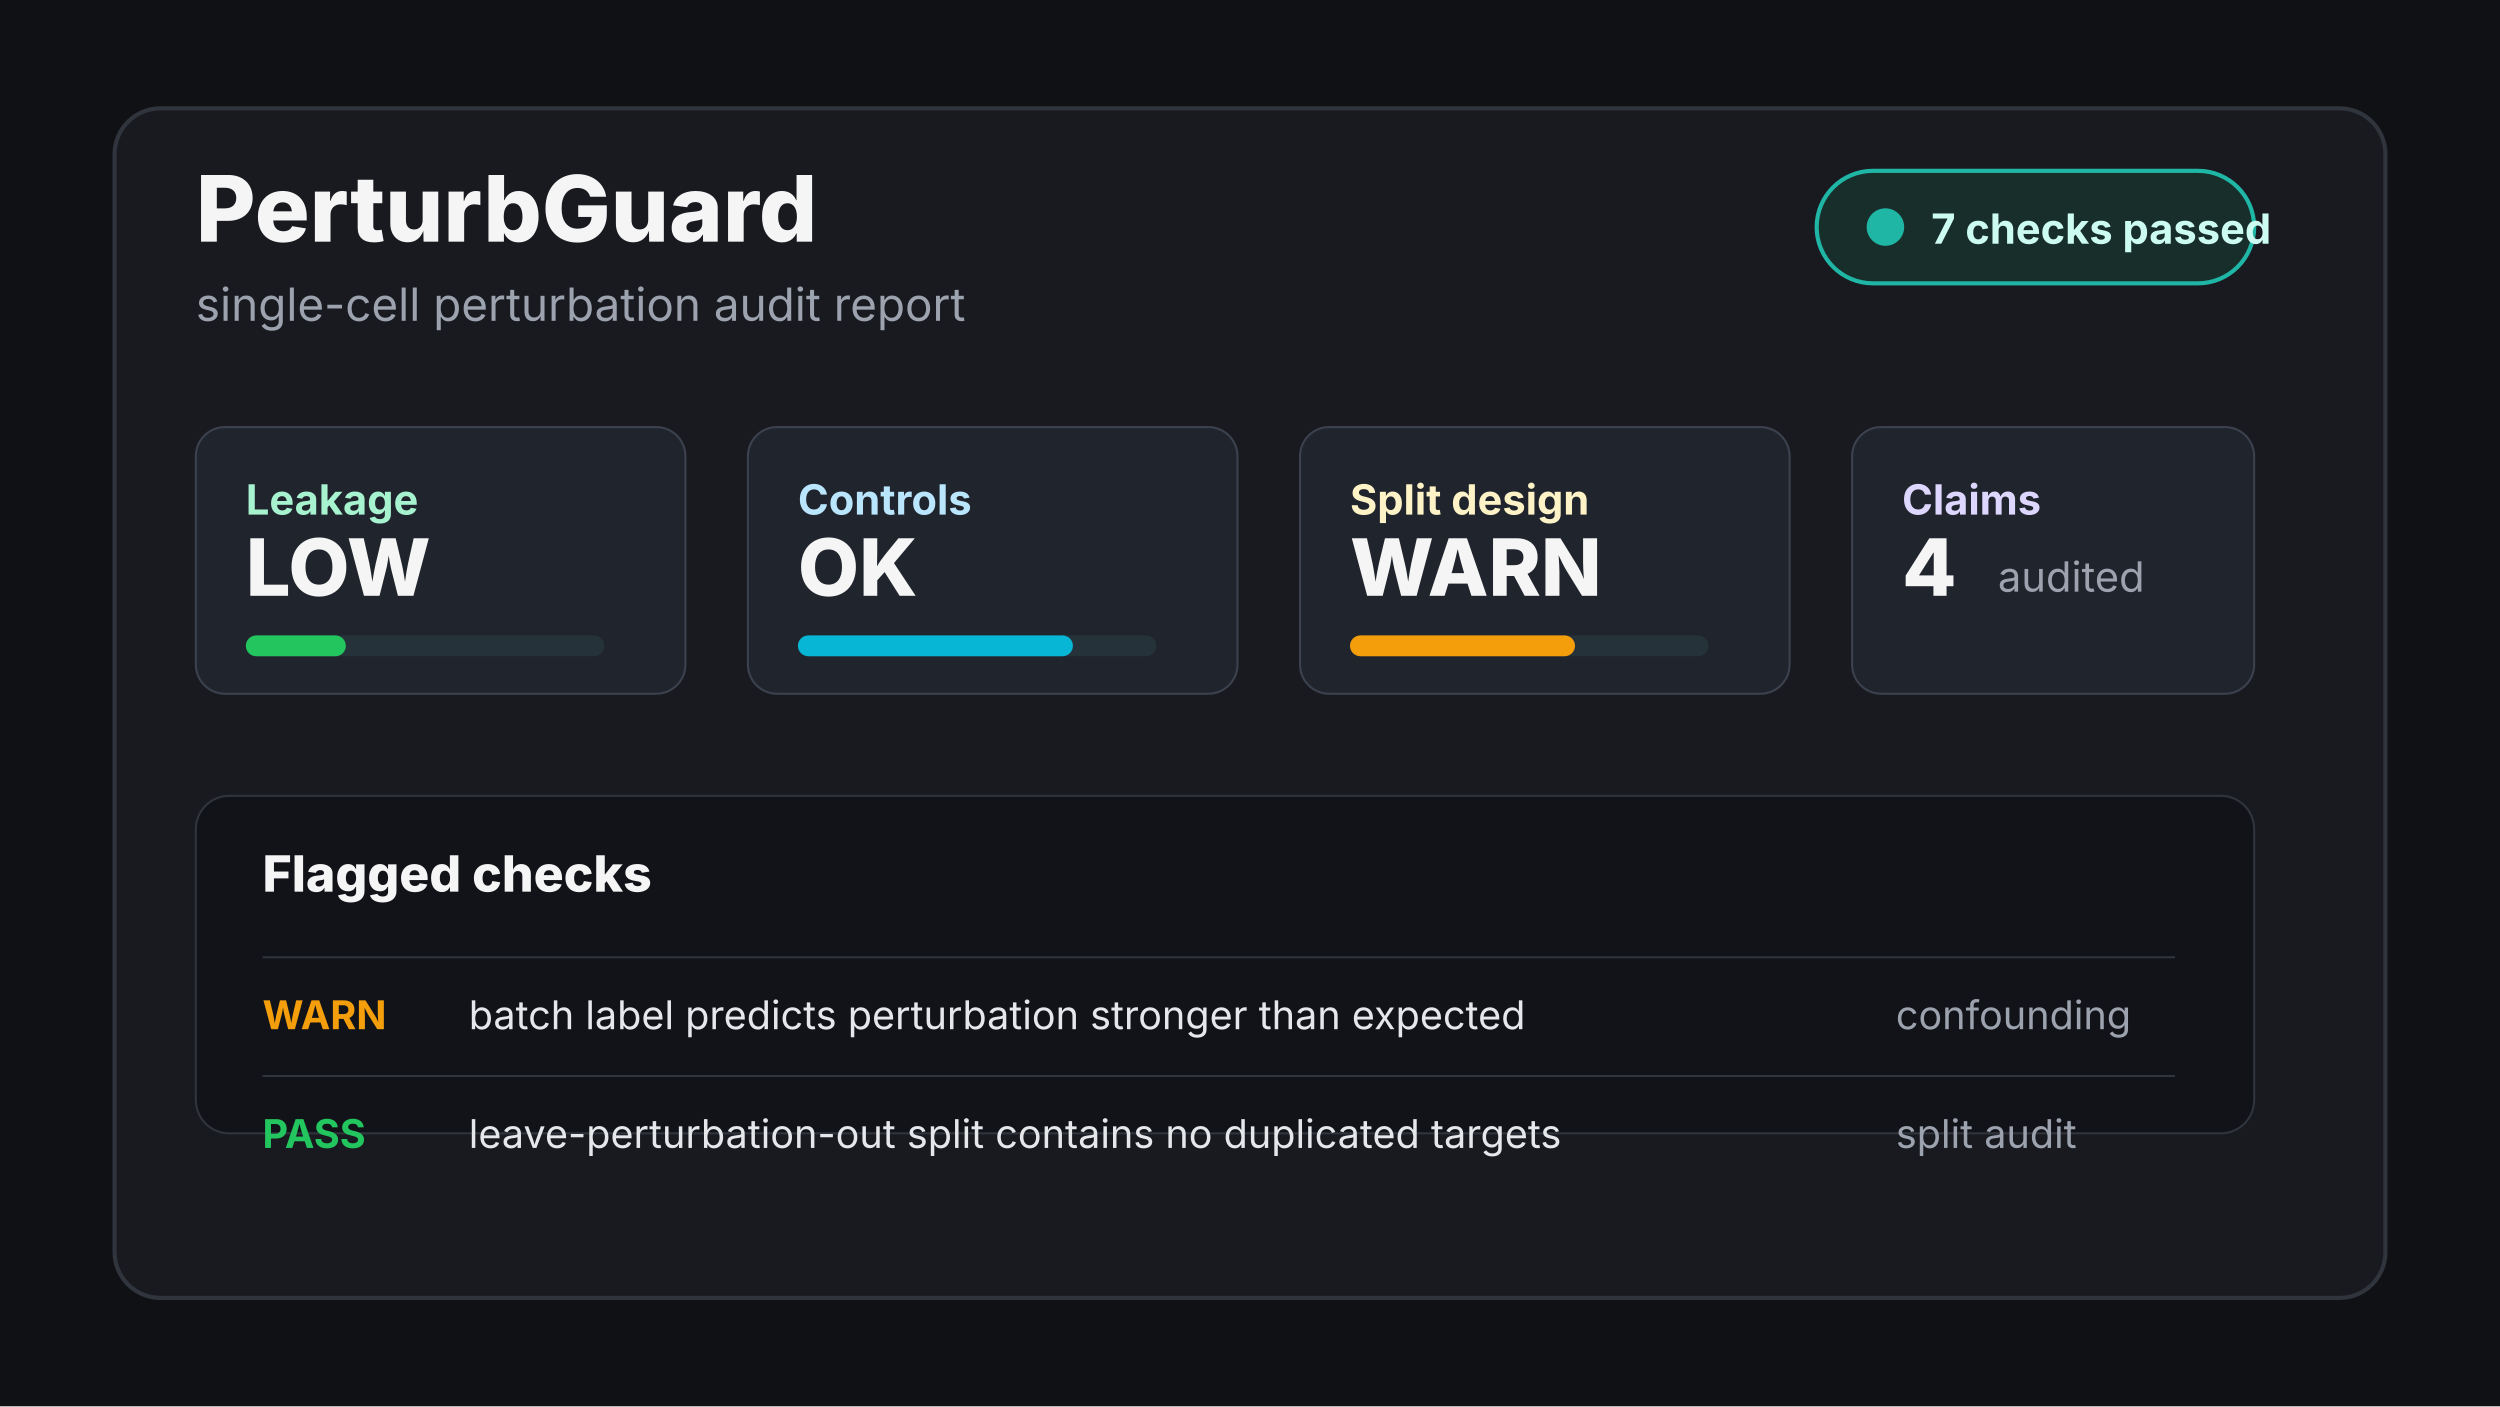
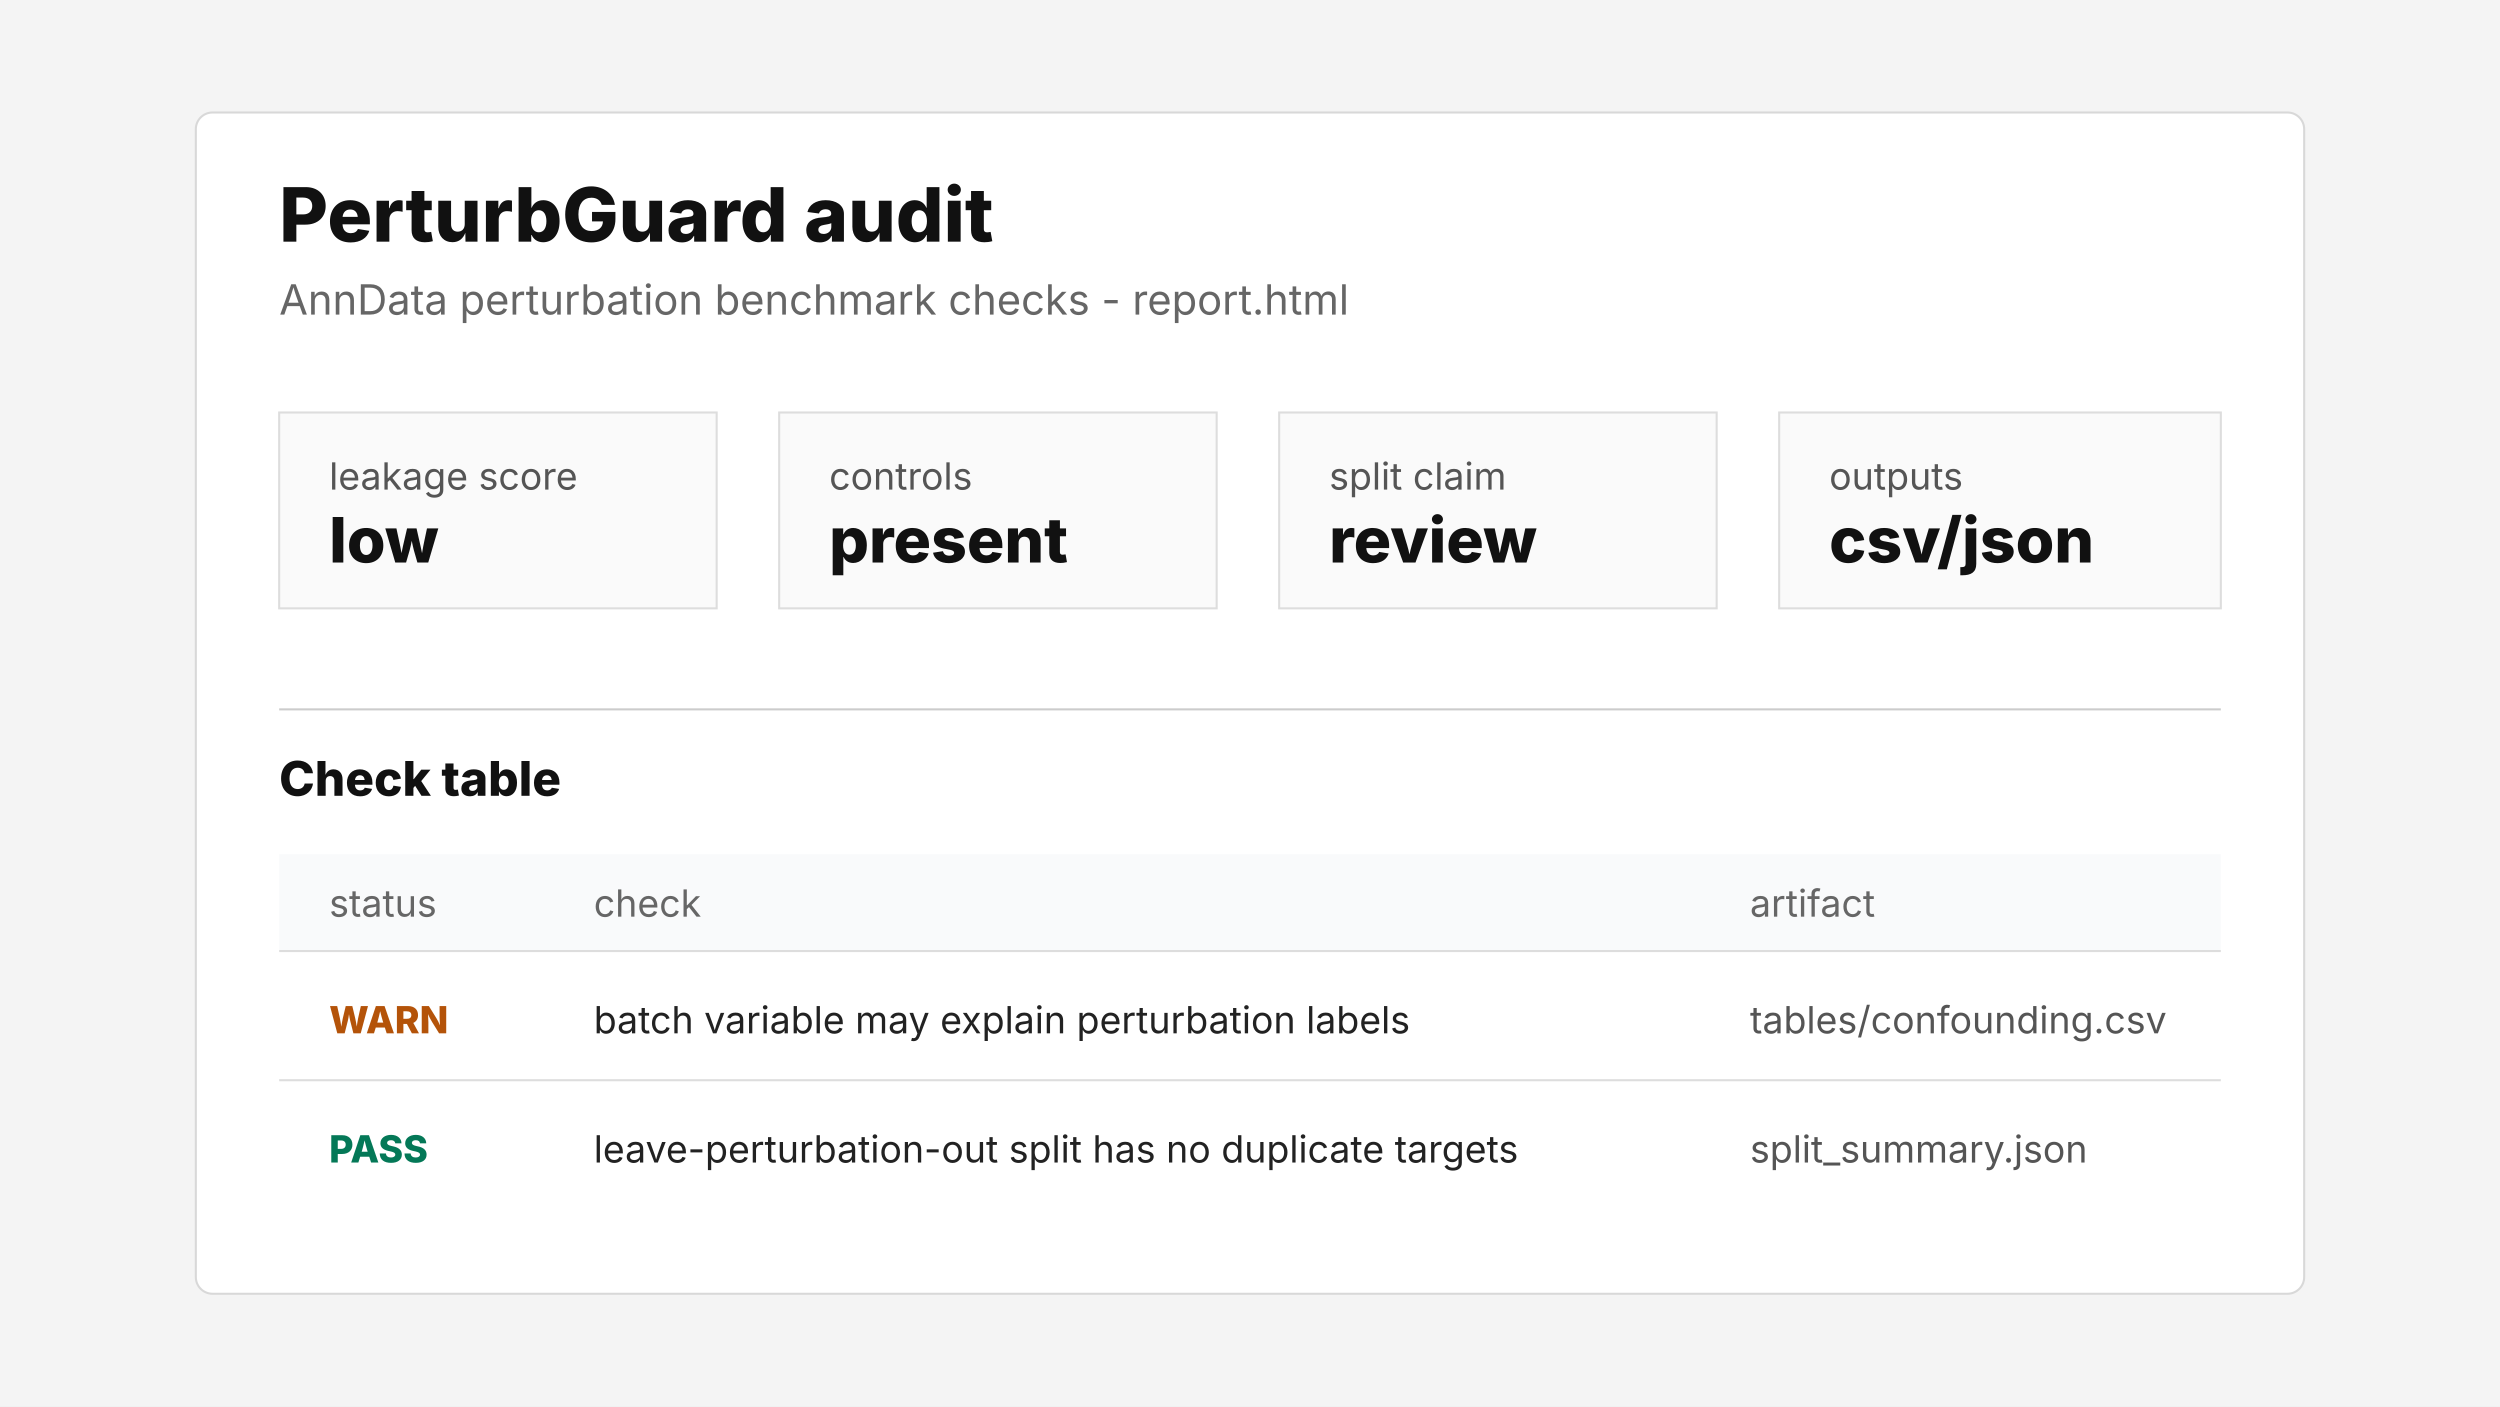
<svg xmlns="http://www.w3.org/2000/svg" viewBox="0 0 1200 675" role="img" aria-labelledby="title desc">
-   <rect width="1200" height="675" fill="#101114" />
-   <rect x="55" y="52" width="1090" height="571" rx="22" fill="#181a1f" stroke="#30343d" stroke-width="2" />
+   <rect width="1200" height="675" fill="#f4f4f4" />
+   <rect x="94" y="54" width="1012" height="567" rx="8" fill="#ffffff" stroke="#d8d8d8" />
  <g font-family="Inter, Arial, sans-serif">
-     <text x="94" y="116" fill="#f5f5f5" font-size="44" font-weight="800">PerturbGuard</text>
-     <text x="94" y="154" fill="#9ca3af" font-size="22">single-cell perturbation audit report</text>
-     <rect x="872" y="82" width="210" height="54" rx="27" fill="#182e2b" stroke="#1fb6a6" stroke-width="2" />
-     <circle cx="905" cy="109" r="9" fill="#1fb6a6" />
-     <text x="927" y="117" fill="#ccfbf1" font-size="20" font-weight="700">7 checks passed</text>
-     <g transform="translate(94 205)">
-       <rect width="235" height="128" rx="14" fill="#20242c" stroke="#3b414e" />
-       <text x="24" y="42" fill="#a7f3d0" font-size="20" font-weight="700">Leakage</text>
-       <text x="24" y="81" fill="#f5f5f5" font-size="38" font-weight="800">LOW</text>
-       <rect x="24" y="100" width="172" height="10" rx="5" fill="#26323a" />
-       <rect x="24" y="100" width="48" height="10" rx="5" fill="#22c55e" />
+     <text x="134" y="116" fill="#111111" font-size="36" font-weight="800">PerturbGuard audit</text>
+     <text x="134" y="151" fill="#666666" font-size="20">AnnData perturbation benchmark checks - report.html</text>
+     <g font-size="18">
+       <rect x="134" y="198" width="210" height="94" fill="#fafafa" stroke="#dddddd" />
+       <text x="158" y="235" fill="#555555">leakage score</text>
+       <text x="158" y="270" fill="#111111" font-size="30" font-weight="800">low</text>
+       <rect x="374" y="198" width="210" height="94" fill="#fafafa" stroke="#dddddd" />
+       <text x="398" y="235" fill="#555555">controls</text>
+       <text x="398" y="270" fill="#111111" font-size="30" font-weight="800">present</text>
+       <rect x="614" y="198" width="210" height="94" fill="#fafafa" stroke="#dddddd" />
+       <text x="638" y="235" fill="#555555">split claim</text>
+       <text x="638" y="270" fill="#111111" font-size="30" font-weight="800">review</text>
+       <rect x="854" y="198" width="212" height="94" fill="#fafafa" stroke="#dddddd" />
+       <text x="878" y="235" fill="#555555">outputs</text>
+       <text x="878" y="270" fill="#111111" font-size="30" font-weight="800">csv/json</text>
    </g>
-     <g transform="translate(359 205)">
-       <rect width="235" height="128" rx="14" fill="#20242c" stroke="#3b414e" />
-       <text x="24" y="42" fill="#bae6fd" font-size="20" font-weight="700">Controls</text>
-       <text x="24" y="81" fill="#f5f5f5" font-size="38" font-weight="800">OK</text>
-       <rect x="24" y="100" width="172" height="10" rx="5" fill="#26323a" />
-       <rect x="24" y="100" width="132" height="10" rx="5" fill="#06b6d4" />
-     </g>
-     <g transform="translate(624 205)">
-       <rect width="235" height="128" rx="14" fill="#20242c" stroke="#3b414e" />
-       <text x="24" y="42" fill="#fef3c7" font-size="20" font-weight="700">Split design</text>
-       <text x="24" y="81" fill="#f5f5f5" font-size="38" font-weight="800">WARN</text>
-       <rect x="24" y="100" width="172" height="10" rx="5" fill="#26323a" />
-       <rect x="24" y="100" width="108" height="10" rx="5" fill="#f59e0b" />
-     </g>
-     <g transform="translate(889 205)">
-       <rect width="193" height="128" rx="14" fill="#20242c" stroke="#3b414e" />
-       <text x="24" y="42" fill="#ddd6fe" font-size="20" font-weight="700">Claims</text>
-       <text x="24" y="81" fill="#f5f5f5" font-size="38" font-weight="800">4</text>
-       <text x="70" y="79" fill="#9ca3af" font-size="20">audited</text>
-     </g>
-     <rect x="94" y="382" width="988" height="162" rx="16" fill="#111318" stroke="#30343d" />
-     <text x="126" y="428" fill="#f5f5f5" font-size="24" font-weight="800">Flagged checks</text>
-     <g font-size="19">
-       <rect x="126" y="459" width="918" height="1" fill="#30343d" />
-       <text x="126" y="494" fill="#f59e0b" font-weight="700">WARN</text>
-       <text x="225" y="494" fill="#e5e7eb">batch label predicts perturbation stronger than expected</text>
-       <text x="910" y="494" fill="#9ca3af">confounding</text>
-       <rect x="126" y="516" width="918" height="1" fill="#30343d" />
-       <text x="126" y="551" fill="#22c55e" font-weight="700">PASS</text>
-       <text x="225" y="551" fill="#e5e7eb">leave-perturbation-out split contains no duplicated targets</text>
-       <text x="910" y="551" fill="#9ca3af">split audit</text>
+     <rect x="134" y="340" width="932" height="1" fill="#cccccc" />
+     <text x="134" y="382" fill="#111111" font-size="23" font-weight="800">Check table</text>
+     <g font-size="18">
+       <rect x="134" y="410" width="932" height="46" fill="#f9fafb" />
+       <text x="158" y="440" fill="#666666">status</text>
+       <text x="285" y="440" fill="#666666">check</text>
+       <text x="840" y="440" fill="#666666">artifact</text>
+       <rect x="134" y="456" width="932" height="1" fill="#dddddd" />
+       <text x="158" y="496" fill="#b45309" font-weight="800">WARN</text>
+       <text x="285" y="496" fill="#222222">batch variable may explain perturbation labels</text>
+       <text x="840" y="496" fill="#555555">tables/confounding.csv</text>
+       <rect x="134" y="518" width="932" height="1" fill="#dddddd" />
+       <text x="158" y="558" fill="#047857" font-weight="800">PASS</text>
+       <text x="285" y="558" fill="#222222">leave-perturbation-out split has no duplicate targets</text>
+       <text x="840" y="558" fill="#555555">split_summary.json</text>
    </g>
  </g>
</svg>
